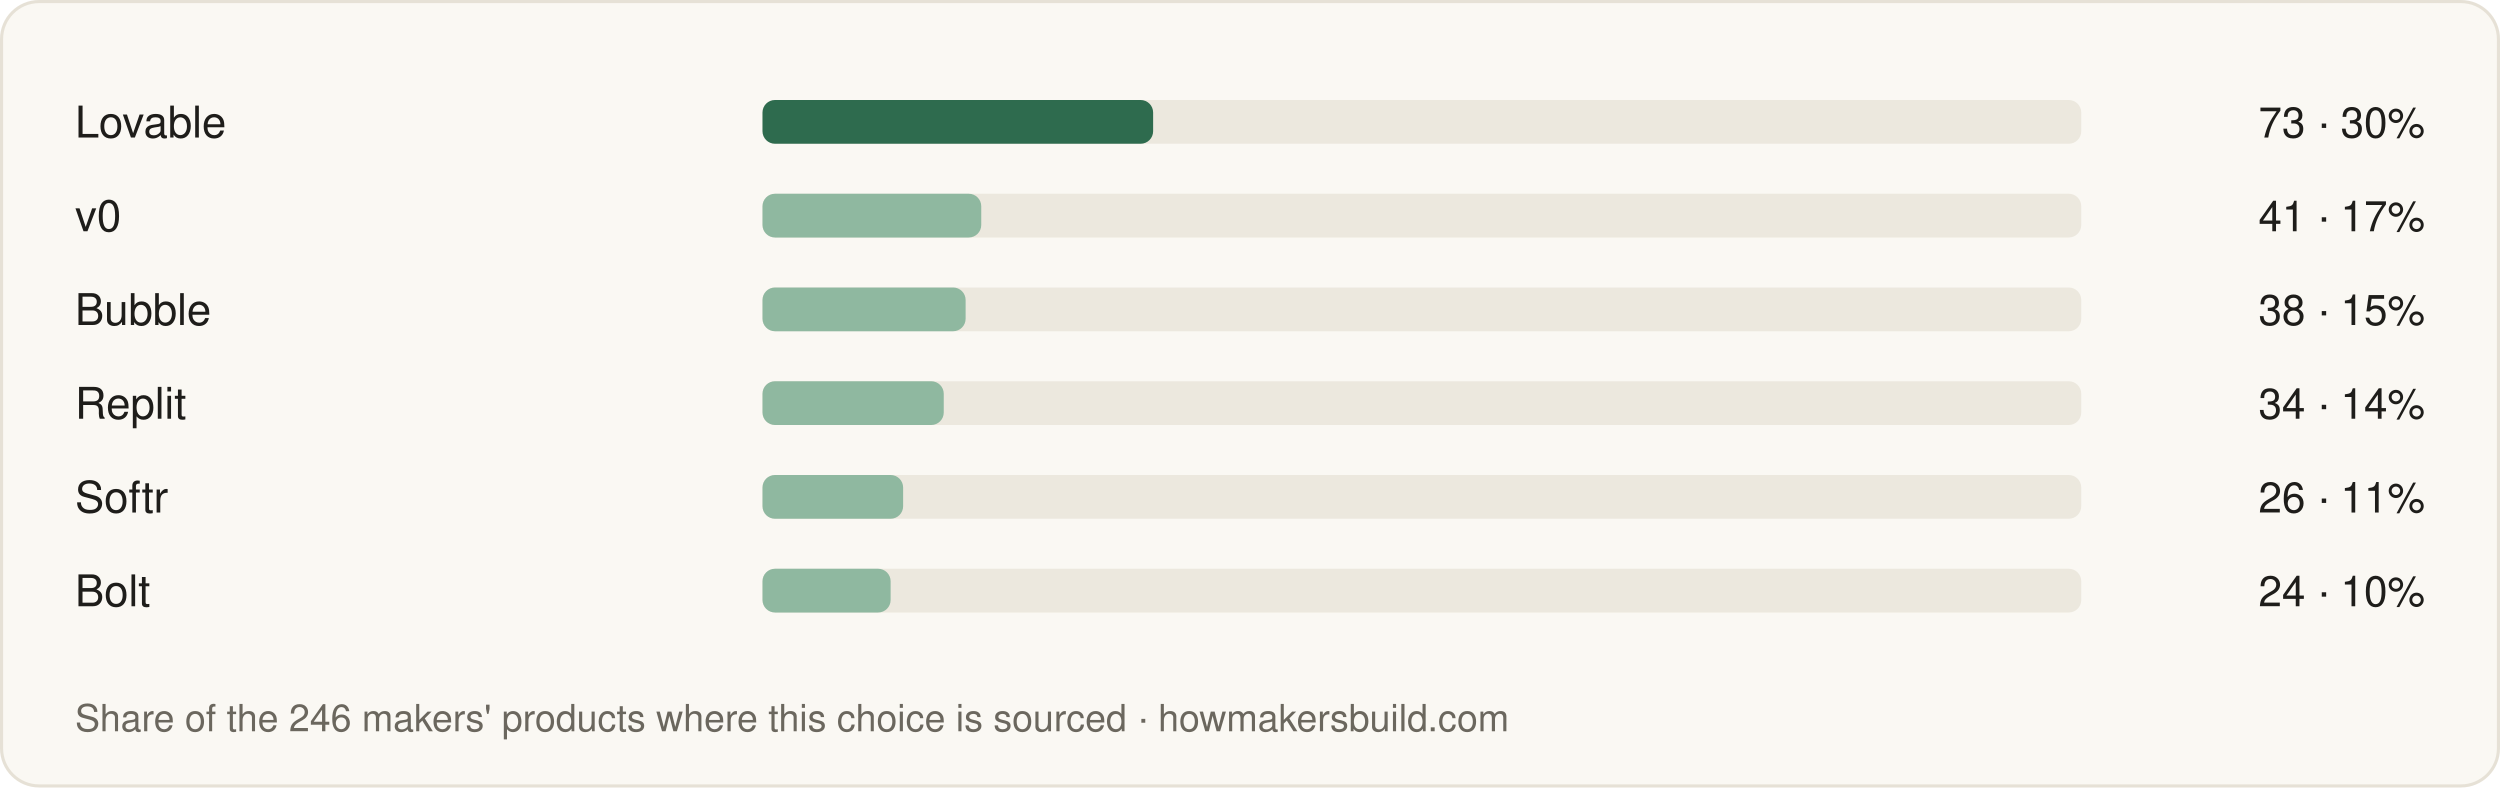
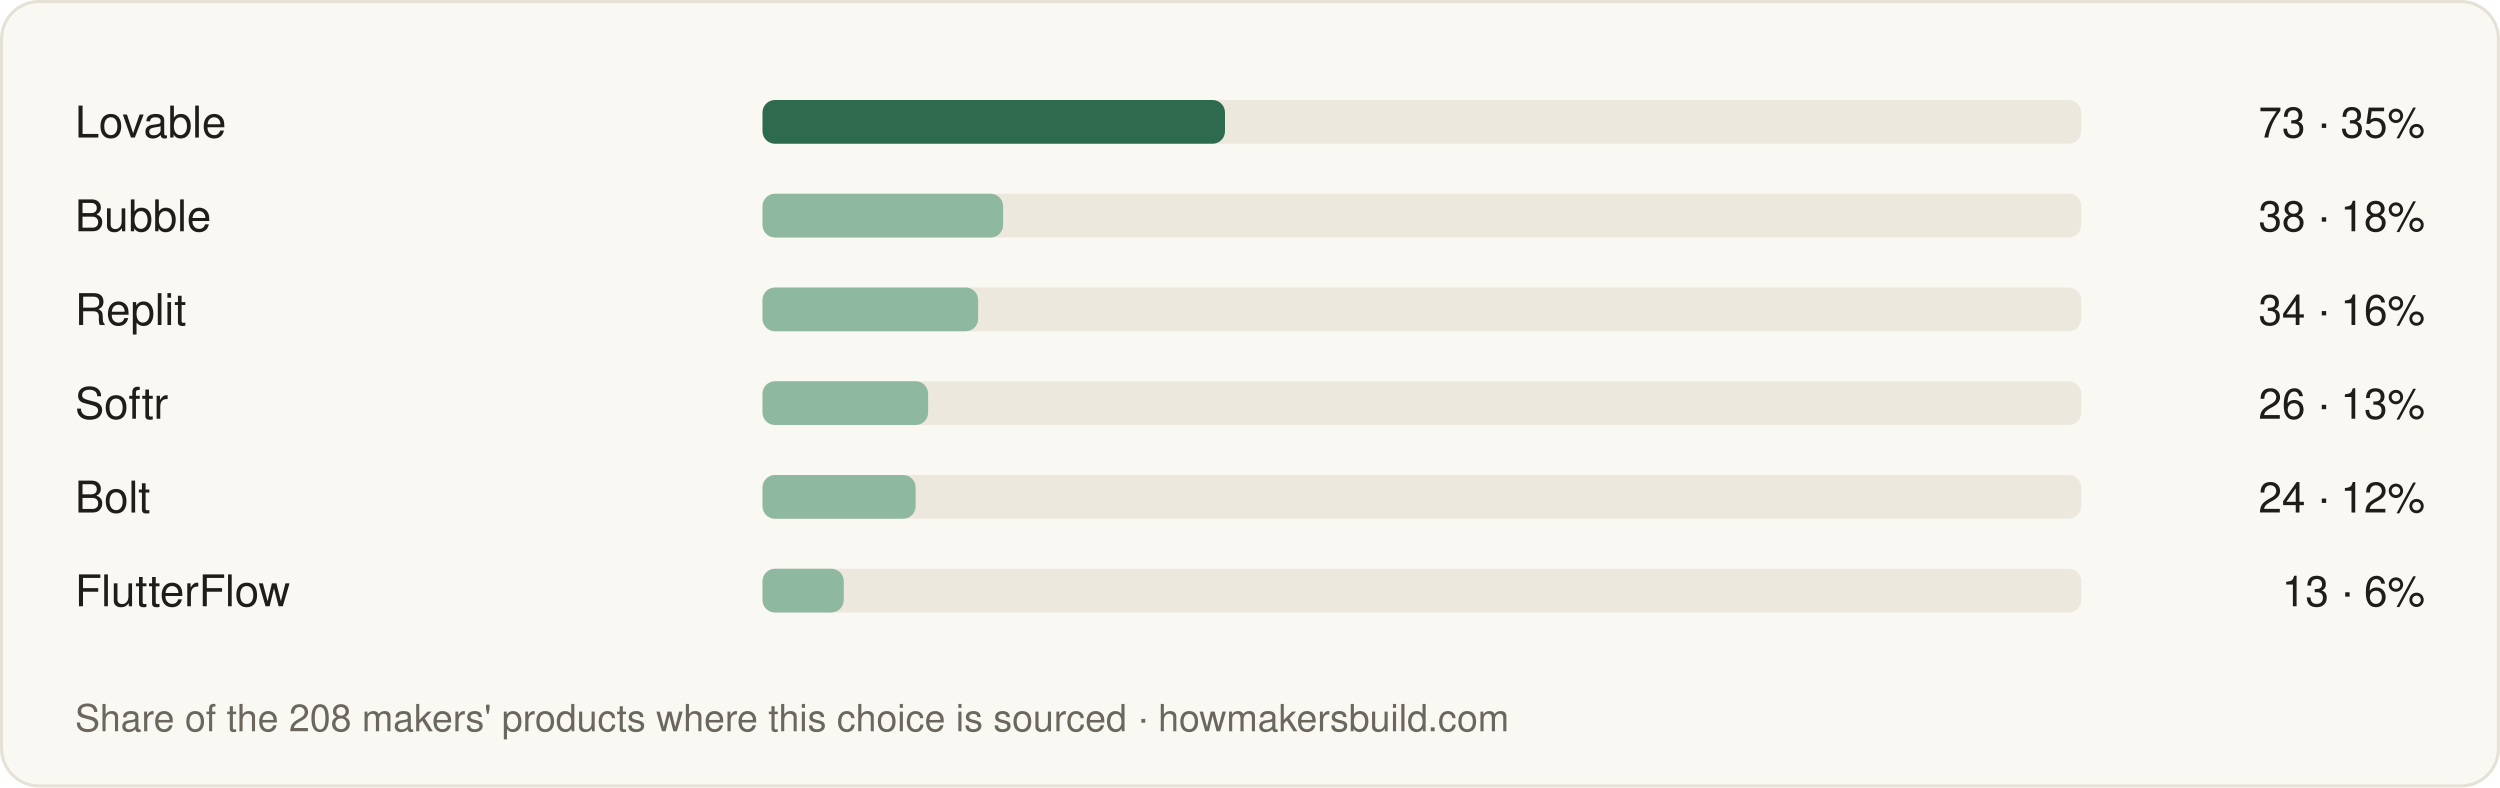
<svg xmlns="http://www.w3.org/2000/svg" width="800" height="252" viewBox="0 0 800 252" font-family="-apple-system, BlinkMacSystemFont, 'Segoe UI', Helvetica, Arial, sans-serif">
  <rect x="0.5" y="0.5" width="799" height="251" rx="12" fill="#faf8f3" stroke="#e6e1d6" />
  <text x="24" y="44" font-size="14" fill="#1e1d1a">Lovable</text>
  <rect x="244" y="32" width="422" height="14" rx="4" fill="#ece8de" />
-   <rect x="244" y="32" width="125" height="14" rx="4" fill="#2e6b4e" />
-   <text x="776" y="44" font-size="13.5" text-anchor="end" fill="#1e1d1a">73 · 30%</text>
-   <text x="24" y="74" font-size="14" fill="#1e1d1a">v0</text>
+   <rect x="244" y="32" width="148" height="14" rx="4" fill="#2e6b4e" />
+   <text x="776" y="44" font-size="13.5" text-anchor="end" fill="#1e1d1a">73 · 35%</text>
+   <text x="24" y="74" font-size="14" fill="#1e1d1a">Bubble</text>
  <rect x="244" y="62" width="422" height="14" rx="4" fill="#ece8de" />
-   <rect x="244" y="62" width="70" height="14" rx="4" fill="#8fb8a0" />
-   <text x="776" y="74" font-size="13.5" text-anchor="end" fill="#1e1d1a">41 · 17%</text>
-   <text x="24" y="104" font-size="14" fill="#1e1d1a">Bubble</text>
+   <rect x="244" y="62" width="77" height="14" rx="4" fill="#8fb8a0" />
+   <text x="776" y="74" font-size="13.5" text-anchor="end" fill="#1e1d1a">38 · 18%</text>
+   <text x="24" y="104" font-size="14" fill="#1e1d1a">Replit</text>
  <rect x="244" y="92" width="422" height="14" rx="4" fill="#ece8de" />
-   <rect x="244" y="92" width="65" height="14" rx="4" fill="#8fb8a0" />
-   <text x="776" y="104" font-size="13.5" text-anchor="end" fill="#1e1d1a">38 · 15%</text>
-   <text x="24" y="134" font-size="14" fill="#1e1d1a">Replit</text>
+   <rect x="244" y="92" width="69" height="14" rx="4" fill="#8fb8a0" />
+   <text x="776" y="104" font-size="13.5" text-anchor="end" fill="#1e1d1a">34 · 16%</text>
+   <text x="24" y="134" font-size="14" fill="#1e1d1a">Softr</text>
  <rect x="244" y="122" width="422" height="14" rx="4" fill="#ece8de" />
-   <rect x="244" y="122" width="58" height="14" rx="4" fill="#8fb8a0" />
-   <text x="776" y="134" font-size="13.5" text-anchor="end" fill="#1e1d1a">34 · 14%</text>
-   <text x="24" y="164" font-size="14" fill="#1e1d1a">Softr</text>
+   <rect x="244" y="122" width="53" height="14" rx="4" fill="#8fb8a0" />
+   <text x="776" y="134" font-size="13.5" text-anchor="end" fill="#1e1d1a">26 · 13%</text>
+   <text x="24" y="164" font-size="14" fill="#1e1d1a">Bolt</text>
  <rect x="244" y="152" width="422" height="14" rx="4" fill="#ece8de" />
-   <rect x="244" y="152" width="45" height="14" rx="4" fill="#8fb8a0" />
-   <text x="776" y="164" font-size="13.5" text-anchor="end" fill="#1e1d1a">26 · 11%</text>
-   <text x="24" y="194" font-size="14" fill="#1e1d1a">Bolt</text>
+   <rect x="244" y="152" width="49" height="14" rx="4" fill="#8fb8a0" />
+   <text x="776" y="164" font-size="13.5" text-anchor="end" fill="#1e1d1a">24 · 12%</text>
+   <text x="24" y="194" font-size="14" fill="#1e1d1a">FlutterFlow</text>
  <rect x="244" y="182" width="422" height="14" rx="4" fill="#ece8de" />
-   <rect x="244" y="182" width="41" height="14" rx="4" fill="#8fb8a0" />
-   <text x="776" y="194" font-size="13.5" text-anchor="end" fill="#1e1d1a">24 · 10%</text>
-   <text x="24" y="234" font-size="12" fill="#6b675e">Share of the 246 makers' products where this choice is sourced · howmakersbuild.com</text>
+   <rect x="244" y="182" width="26" height="14" rx="4" fill="#8fb8a0" />
+   <text x="776" y="194" font-size="13.5" text-anchor="end" fill="#1e1d1a">13 · 6%</text>
+   <text x="24" y="234" font-size="12" fill="#6b675e">Share of the 208 makers' products where this choice is sourced · howmakersbuild.com</text>
</svg>
